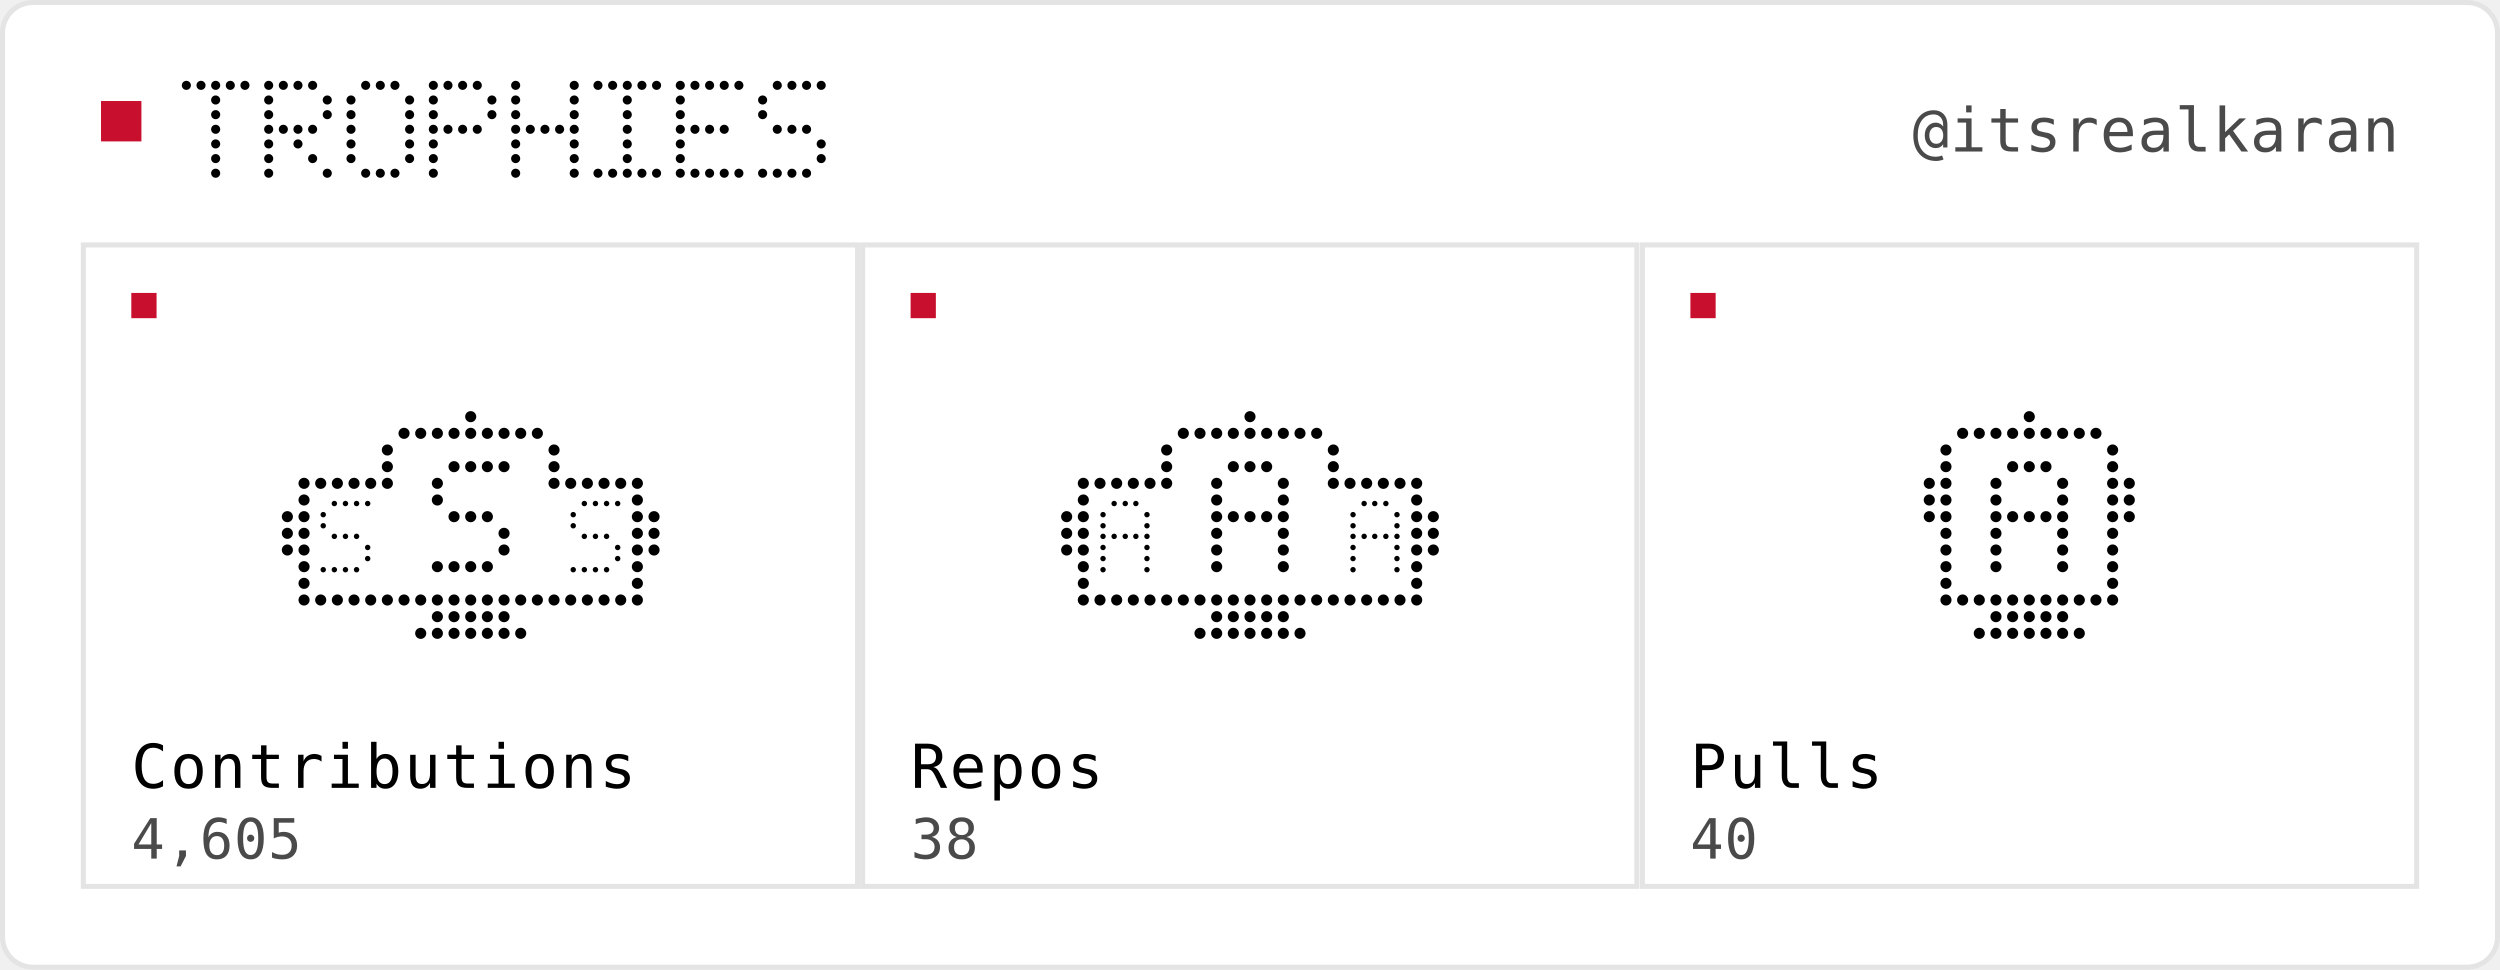
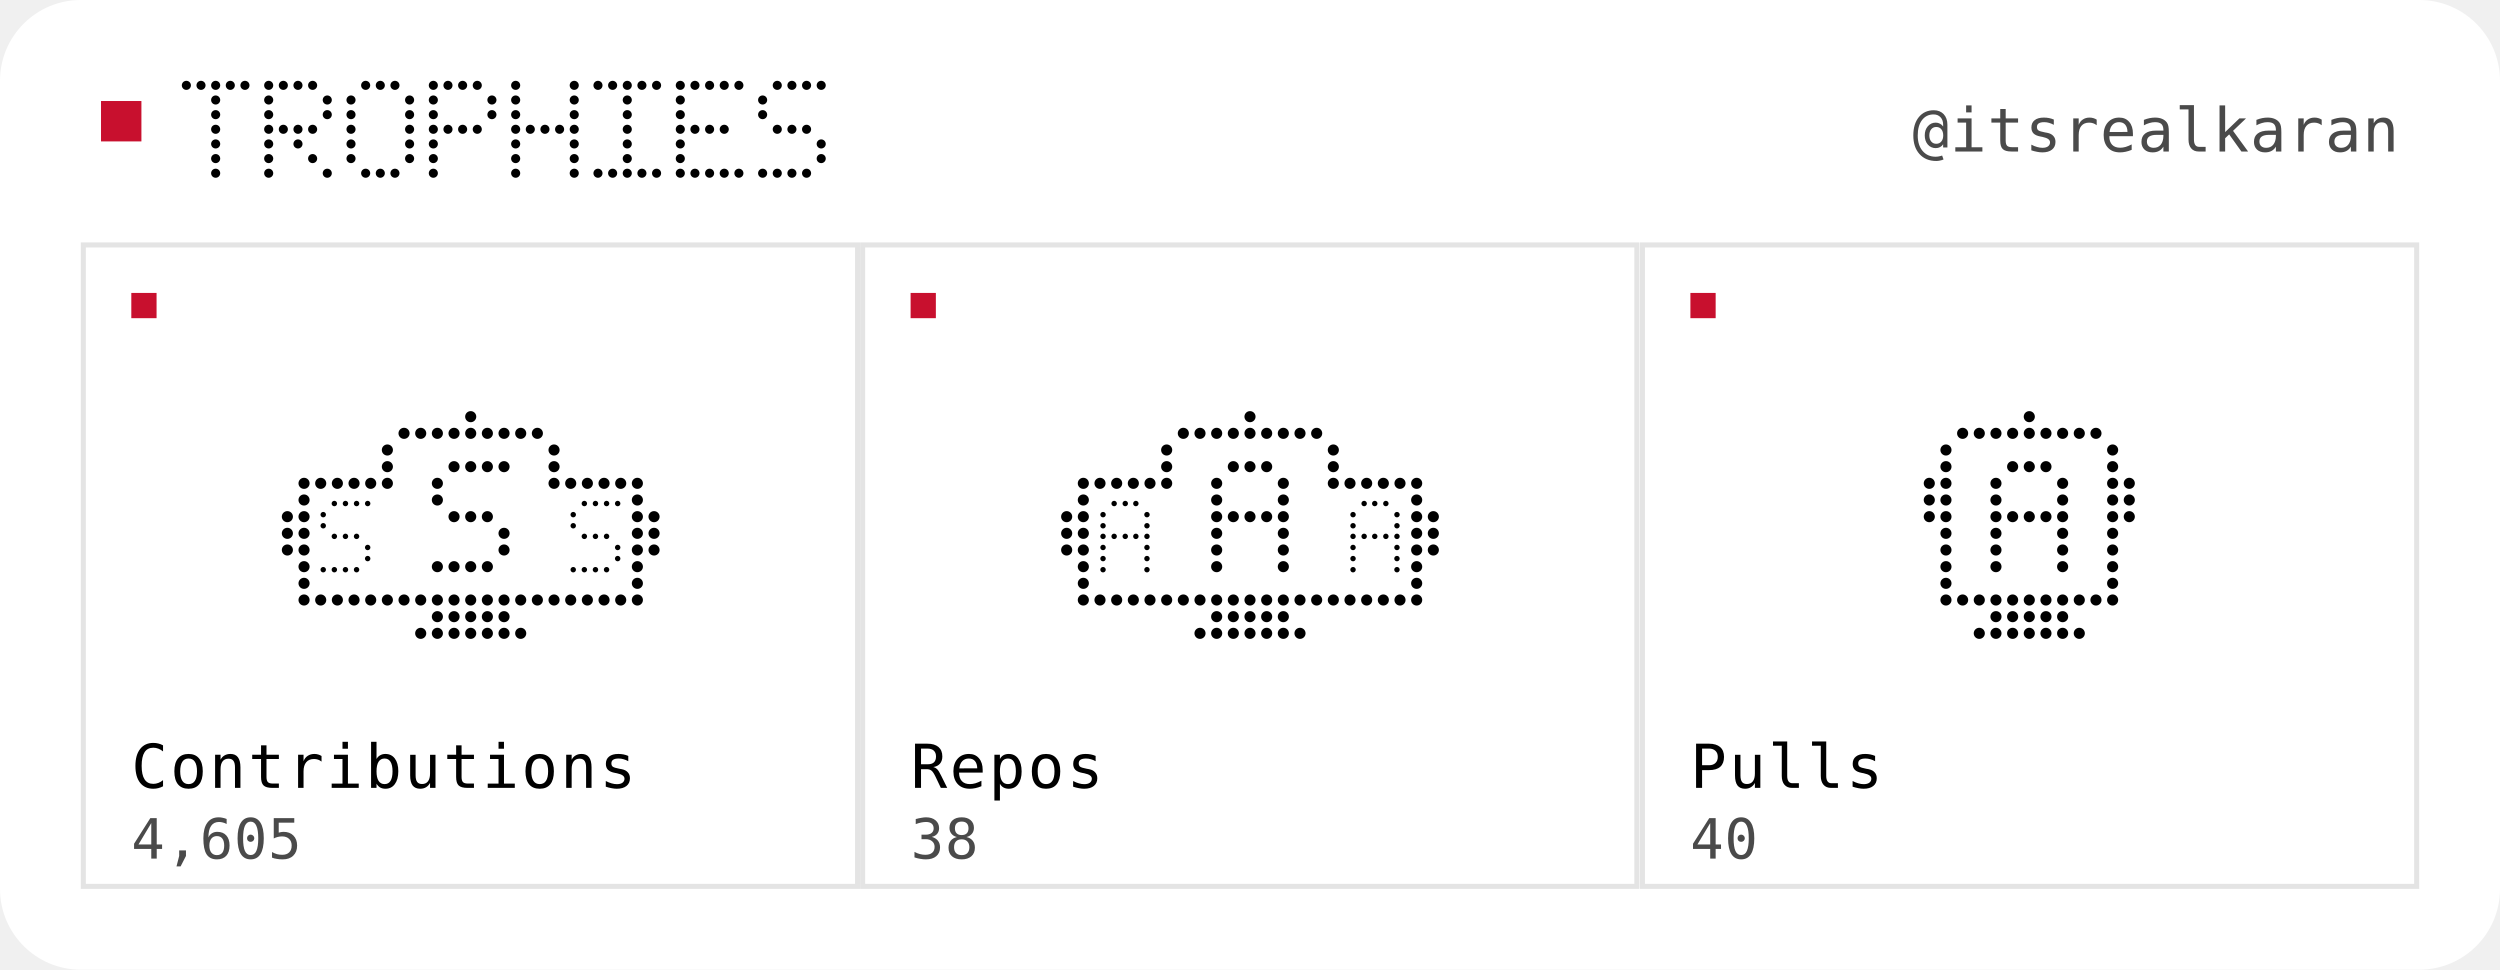
<svg xmlns="http://www.w3.org/2000/svg" width="495" height="192" viewBox="0 0 495 192" role="img">
-   <rect x="0.5" y="0.5" width="494" height="191" rx="6" fill="#FFFFFF" stroke="#E4E4E4" stroke-width="1" />
+   <rect width="495" height="192" rx="16" fill="#FFFFFF" />
  <rect x="20" y="20" width="8" height="8" fill="#C8102E" />
  <circle cx="36.9" cy="16.9" r="0.90" fill="#000000" />
  <circle cx="39.8" cy="16.9" r="0.90" fill="#000000" />
  <circle cx="42.7" cy="16.9" r="0.90" fill="#000000" />
  <circle cx="45.6" cy="16.9" r="0.90" fill="#000000" />
  <circle cx="48.5" cy="16.9" r="0.90" fill="#000000" />
  <circle cx="42.7" cy="19.8" r="0.90" fill="#000000" />
  <circle cx="42.7" cy="22.7" r="0.90" fill="#000000" />
  <circle cx="42.7" cy="25.6" r="0.90" fill="#000000" />
  <circle cx="42.7" cy="28.5" r="0.90" fill="#000000" />
  <circle cx="42.7" cy="31.4" r="0.90" fill="#000000" />
  <circle cx="42.7" cy="34.3" r="0.90" fill="#000000" />
  <circle cx="53.2" cy="16.9" r="0.90" fill="#000000" />
  <circle cx="56.1" cy="16.9" r="0.90" fill="#000000" />
  <circle cx="59.0" cy="16.9" r="0.90" fill="#000000" />
  <circle cx="61.9" cy="16.9" r="0.90" fill="#000000" />
  <circle cx="53.2" cy="19.8" r="0.90" fill="#000000" />
  <circle cx="64.8" cy="19.8" r="0.90" fill="#000000" />
  <circle cx="53.2" cy="22.7" r="0.90" fill="#000000" />
  <circle cx="64.8" cy="22.7" r="0.90" fill="#000000" />
  <circle cx="53.2" cy="25.6" r="0.90" fill="#000000" />
  <circle cx="56.1" cy="25.6" r="0.90" fill="#000000" />
  <circle cx="59.0" cy="25.6" r="0.90" fill="#000000" />
  <circle cx="61.9" cy="25.6" r="0.90" fill="#000000" />
  <circle cx="53.2" cy="28.5" r="0.90" fill="#000000" />
  <circle cx="59.0" cy="28.5" r="0.90" fill="#000000" />
  <circle cx="53.2" cy="31.4" r="0.90" fill="#000000" />
  <circle cx="61.9" cy="31.4" r="0.90" fill="#000000" />
  <circle cx="53.2" cy="34.3" r="0.90" fill="#000000" />
  <circle cx="64.8" cy="34.3" r="0.90" fill="#000000" />
  <circle cx="72.4" cy="16.9" r="0.90" fill="#000000" />
  <circle cx="75.3" cy="16.9" r="0.90" fill="#000000" />
  <circle cx="78.2" cy="16.9" r="0.90" fill="#000000" />
  <circle cx="69.5" cy="19.8" r="0.90" fill="#000000" />
  <circle cx="81.1" cy="19.8" r="0.90" fill="#000000" />
  <circle cx="69.5" cy="22.7" r="0.90" fill="#000000" />
  <circle cx="81.1" cy="22.7" r="0.90" fill="#000000" />
  <circle cx="69.5" cy="25.6" r="0.90" fill="#000000" />
  <circle cx="81.1" cy="25.6" r="0.90" fill="#000000" />
  <circle cx="69.5" cy="28.5" r="0.90" fill="#000000" />
  <circle cx="81.1" cy="28.5" r="0.90" fill="#000000" />
  <circle cx="69.5" cy="31.4" r="0.90" fill="#000000" />
  <circle cx="81.1" cy="31.4" r="0.90" fill="#000000" />
  <circle cx="72.4" cy="34.3" r="0.90" fill="#000000" />
  <circle cx="75.3" cy="34.3" r="0.90" fill="#000000" />
  <circle cx="78.2" cy="34.3" r="0.90" fill="#000000" />
  <circle cx="85.8" cy="16.9" r="0.90" fill="#000000" />
  <circle cx="88.7" cy="16.9" r="0.90" fill="#000000" />
  <circle cx="91.6" cy="16.9" r="0.90" fill="#000000" />
  <circle cx="94.5" cy="16.9" r="0.90" fill="#000000" />
  <circle cx="85.8" cy="19.8" r="0.90" fill="#000000" />
  <circle cx="97.4" cy="19.8" r="0.90" fill="#000000" />
  <circle cx="85.8" cy="22.7" r="0.90" fill="#000000" />
  <circle cx="97.4" cy="22.7" r="0.90" fill="#000000" />
  <circle cx="85.8" cy="25.6" r="0.90" fill="#000000" />
  <circle cx="88.7" cy="25.6" r="0.90" fill="#000000" />
  <circle cx="91.6" cy="25.6" r="0.90" fill="#000000" />
  <circle cx="94.5" cy="25.6" r="0.90" fill="#000000" />
  <circle cx="85.8" cy="28.5" r="0.90" fill="#000000" />
  <circle cx="85.8" cy="31.4" r="0.90" fill="#000000" />
  <circle cx="85.8" cy="34.3" r="0.90" fill="#000000" />
  <circle cx="102.1" cy="16.9" r="0.90" fill="#000000" />
  <circle cx="113.7" cy="16.9" r="0.90" fill="#000000" />
  <circle cx="102.1" cy="19.8" r="0.90" fill="#000000" />
  <circle cx="113.7" cy="19.8" r="0.90" fill="#000000" />
  <circle cx="102.1" cy="22.7" r="0.90" fill="#000000" />
  <circle cx="113.7" cy="22.7" r="0.90" fill="#000000" />
  <circle cx="102.1" cy="25.6" r="0.90" fill="#000000" />
  <circle cx="105.0" cy="25.6" r="0.90" fill="#000000" />
  <circle cx="107.9" cy="25.6" r="0.90" fill="#000000" />
  <circle cx="110.8" cy="25.6" r="0.90" fill="#000000" />
  <circle cx="113.7" cy="25.6" r="0.90" fill="#000000" />
  <circle cx="102.1" cy="28.5" r="0.90" fill="#000000" />
  <circle cx="113.7" cy="28.5" r="0.90" fill="#000000" />
  <circle cx="102.1" cy="31.4" r="0.90" fill="#000000" />
  <circle cx="113.7" cy="31.4" r="0.90" fill="#000000" />
  <circle cx="102.1" cy="34.3" r="0.90" fill="#000000" />
  <circle cx="113.7" cy="34.3" r="0.90" fill="#000000" />
  <circle cx="118.4" cy="16.9" r="0.90" fill="#000000" />
  <circle cx="121.3" cy="16.9" r="0.90" fill="#000000" />
  <circle cx="124.2" cy="16.9" r="0.90" fill="#000000" />
  <circle cx="127.1" cy="16.9" r="0.90" fill="#000000" />
  <circle cx="130.0" cy="16.9" r="0.90" fill="#000000" />
  <circle cx="124.2" cy="19.8" r="0.90" fill="#000000" />
  <circle cx="124.2" cy="22.7" r="0.90" fill="#000000" />
  <circle cx="124.2" cy="25.6" r="0.90" fill="#000000" />
  <circle cx="124.2" cy="28.5" r="0.90" fill="#000000" />
  <circle cx="124.2" cy="31.4" r="0.90" fill="#000000" />
  <circle cx="118.4" cy="34.3" r="0.90" fill="#000000" />
  <circle cx="121.3" cy="34.3" r="0.90" fill="#000000" />
  <circle cx="124.2" cy="34.3" r="0.90" fill="#000000" />
  <circle cx="127.1" cy="34.3" r="0.90" fill="#000000" />
  <circle cx="130.0" cy="34.3" r="0.90" fill="#000000" />
  <circle cx="134.7" cy="16.9" r="0.90" fill="#000000" />
  <circle cx="137.6" cy="16.9" r="0.90" fill="#000000" />
  <circle cx="140.5" cy="16.9" r="0.90" fill="#000000" />
  <circle cx="143.4" cy="16.9" r="0.90" fill="#000000" />
  <circle cx="146.3" cy="16.9" r="0.90" fill="#000000" />
  <circle cx="134.7" cy="19.8" r="0.90" fill="#000000" />
  <circle cx="134.7" cy="22.7" r="0.90" fill="#000000" />
  <circle cx="134.7" cy="25.6" r="0.90" fill="#000000" />
  <circle cx="137.6" cy="25.6" r="0.90" fill="#000000" />
  <circle cx="140.5" cy="25.6" r="0.90" fill="#000000" />
  <circle cx="143.4" cy="25.6" r="0.90" fill="#000000" />
  <circle cx="134.7" cy="28.5" r="0.90" fill="#000000" />
  <circle cx="134.7" cy="31.4" r="0.90" fill="#000000" />
  <circle cx="134.7" cy="34.3" r="0.90" fill="#000000" />
  <circle cx="137.6" cy="34.3" r="0.90" fill="#000000" />
  <circle cx="140.5" cy="34.3" r="0.90" fill="#000000" />
  <circle cx="143.4" cy="34.3" r="0.90" fill="#000000" />
  <circle cx="146.3" cy="34.3" r="0.90" fill="#000000" />
  <circle cx="153.9" cy="16.9" r="0.90" fill="#000000" />
  <circle cx="156.8" cy="16.9" r="0.90" fill="#000000" />
  <circle cx="159.7" cy="16.9" r="0.90" fill="#000000" />
  <circle cx="162.6" cy="16.9" r="0.90" fill="#000000" />
  <circle cx="151.0" cy="19.8" r="0.90" fill="#000000" />
  <circle cx="151.0" cy="22.7" r="0.90" fill="#000000" />
  <circle cx="153.9" cy="25.6" r="0.90" fill="#000000" />
  <circle cx="156.8" cy="25.6" r="0.90" fill="#000000" />
  <circle cx="159.7" cy="25.6" r="0.90" fill="#000000" />
  <circle cx="162.6" cy="28.5" r="0.90" fill="#000000" />
  <circle cx="162.6" cy="31.4" r="0.90" fill="#000000" />
  <circle cx="151.0" cy="34.3" r="0.90" fill="#000000" />
  <circle cx="153.9" cy="34.3" r="0.90" fill="#000000" />
  <circle cx="156.8" cy="34.3" r="0.90" fill="#000000" />
  <circle cx="159.7" cy="34.3" r="0.90" fill="#000000" />
  <text x="475" y="30" fill="#4A4A4A" text-anchor="end" font-family="ui-monospace, Geist Mono, monospace" font-size="12" letter-spacing="0.2" dominant-baseline="auto">@itsrealkaran</text>
  <rect x="16.5" y="48.5" width="153.3" height="127.0" fill="none" stroke="#E4E4E4" />
  <rect x="26.0" y="58.0" width="5" height="5" fill="#C8102E" />
  <circle cx="93.2" cy="82.5" r="1.10" fill="#000000" />
  <circle cx="80.0" cy="85.8" r="1.10" fill="#000000" />
  <circle cx="83.3" cy="85.8" r="1.10" fill="#000000" />
  <circle cx="86.6" cy="85.8" r="1.10" fill="#000000" />
  <circle cx="89.9" cy="85.8" r="1.10" fill="#000000" />
  <circle cx="93.2" cy="85.8" r="1.10" fill="#000000" />
  <circle cx="96.5" cy="85.8" r="1.10" fill="#000000" />
  <circle cx="99.8" cy="85.8" r="1.10" fill="#000000" />
  <circle cx="103.1" cy="85.8" r="1.10" fill="#000000" />
  <circle cx="106.4" cy="85.8" r="1.10" fill="#000000" />
  <circle cx="76.7" cy="89.1" r="1.10" fill="#000000" />
  <circle cx="109.7" cy="89.1" r="1.10" fill="#000000" />
  <circle cx="76.7" cy="92.4" r="1.10" fill="#000000" />
  <circle cx="109.7" cy="92.4" r="1.10" fill="#000000" />
  <circle cx="76.7" cy="95.7" r="1.10" fill="#000000" />
  <circle cx="109.7" cy="95.7" r="1.10" fill="#000000" />
  <circle cx="63.5" cy="95.7" r="1.10" fill="#000000" />
  <circle cx="66.8" cy="95.7" r="1.10" fill="#000000" />
  <circle cx="70.1" cy="95.7" r="1.10" fill="#000000" />
  <circle cx="73.4" cy="95.7" r="1.10" fill="#000000" />
  <circle cx="60.2" cy="95.7" r="1.10" fill="#000000" />
  <circle cx="113.0" cy="95.7" r="1.10" fill="#000000" />
  <circle cx="116.3" cy="95.7" r="1.10" fill="#000000" />
  <circle cx="119.6" cy="95.7" r="1.10" fill="#000000" />
  <circle cx="122.9" cy="95.7" r="1.10" fill="#000000" />
  <circle cx="126.2" cy="95.7" r="1.10" fill="#000000" />
  <circle cx="60.2" cy="99.0" r="1.10" fill="#000000" />
  <circle cx="126.2" cy="99.0" r="1.10" fill="#000000" />
  <circle cx="60.2" cy="102.3" r="1.10" fill="#000000" />
  <circle cx="126.2" cy="102.3" r="1.10" fill="#000000" />
  <circle cx="60.2" cy="105.6" r="1.10" fill="#000000" />
  <circle cx="126.2" cy="105.6" r="1.10" fill="#000000" />
  <circle cx="60.2" cy="108.9" r="1.10" fill="#000000" />
  <circle cx="126.2" cy="108.9" r="1.10" fill="#000000" />
  <circle cx="60.2" cy="112.2" r="1.10" fill="#000000" />
  <circle cx="126.2" cy="112.2" r="1.10" fill="#000000" />
  <circle cx="60.2" cy="115.5" r="1.10" fill="#000000" />
  <circle cx="126.2" cy="115.5" r="1.10" fill="#000000" />
  <circle cx="56.9" cy="102.3" r="1.10" fill="#000000" />
  <circle cx="56.9" cy="105.6" r="1.10" fill="#000000" />
  <circle cx="56.9" cy="108.9" r="1.10" fill="#000000" />
  <circle cx="129.5" cy="102.3" r="1.10" fill="#000000" />
  <circle cx="129.5" cy="105.6" r="1.10" fill="#000000" />
  <circle cx="129.5" cy="108.9" r="1.10" fill="#000000" />
  <circle cx="60.2" cy="118.8" r="1.10" fill="#000000" />
  <circle cx="63.5" cy="118.8" r="1.10" fill="#000000" />
  <circle cx="66.8" cy="118.8" r="1.10" fill="#000000" />
  <circle cx="70.1" cy="118.8" r="1.10" fill="#000000" />
  <circle cx="73.4" cy="118.8" r="1.10" fill="#000000" />
  <circle cx="76.7" cy="118.8" r="1.10" fill="#000000" />
  <circle cx="80.0" cy="118.8" r="1.10" fill="#000000" />
  <circle cx="83.3" cy="118.8" r="1.10" fill="#000000" />
  <circle cx="86.6" cy="118.8" r="1.10" fill="#000000" />
  <circle cx="89.9" cy="118.8" r="1.10" fill="#000000" />
  <circle cx="93.2" cy="118.8" r="1.10" fill="#000000" />
  <circle cx="96.5" cy="118.8" r="1.10" fill="#000000" />
  <circle cx="99.8" cy="118.8" r="1.10" fill="#000000" />
  <circle cx="103.1" cy="118.8" r="1.10" fill="#000000" />
  <circle cx="106.4" cy="118.8" r="1.10" fill="#000000" />
  <circle cx="109.7" cy="118.8" r="1.10" fill="#000000" />
  <circle cx="113.0" cy="118.8" r="1.10" fill="#000000" />
  <circle cx="116.3" cy="118.8" r="1.10" fill="#000000" />
  <circle cx="119.6" cy="118.8" r="1.10" fill="#000000" />
  <circle cx="122.9" cy="118.8" r="1.10" fill="#000000" />
  <circle cx="126.2" cy="118.8" r="1.10" fill="#000000" />
  <circle cx="86.6" cy="122.1" r="1.10" fill="#000000" />
  <circle cx="89.9" cy="122.1" r="1.10" fill="#000000" />
  <circle cx="93.2" cy="122.1" r="1.10" fill="#000000" />
  <circle cx="96.5" cy="122.1" r="1.10" fill="#000000" />
  <circle cx="99.8" cy="122.1" r="1.10" fill="#000000" />
  <circle cx="83.3" cy="125.4" r="1.10" fill="#000000" />
  <circle cx="86.6" cy="125.4" r="1.10" fill="#000000" />
  <circle cx="89.9" cy="125.4" r="1.10" fill="#000000" />
  <circle cx="93.2" cy="125.4" r="1.10" fill="#000000" />
  <circle cx="96.5" cy="125.4" r="1.10" fill="#000000" />
  <circle cx="99.8" cy="125.4" r="1.10" fill="#000000" />
  <circle cx="103.1" cy="125.4" r="1.10" fill="#000000" />
  <circle cx="89.9" cy="92.4" r="1.10" fill="#000000" />
  <circle cx="93.2" cy="92.4" r="1.10" fill="#000000" />
  <circle cx="96.5" cy="92.4" r="1.10" fill="#000000" />
  <circle cx="99.8" cy="92.4" r="1.10" fill="#000000" />
  <circle cx="86.6" cy="95.7" r="1.10" fill="#000000" />
  <circle cx="86.6" cy="99.0" r="1.10" fill="#000000" />
  <circle cx="89.9" cy="102.3" r="1.10" fill="#000000" />
  <circle cx="93.2" cy="102.3" r="1.10" fill="#000000" />
  <circle cx="96.5" cy="102.3" r="1.10" fill="#000000" />
  <circle cx="99.8" cy="105.6" r="1.10" fill="#000000" />
  <circle cx="99.8" cy="108.9" r="1.10" fill="#000000" />
  <circle cx="86.6" cy="112.2" r="1.10" fill="#000000" />
  <circle cx="89.9" cy="112.2" r="1.10" fill="#000000" />
  <circle cx="93.2" cy="112.2" r="1.10" fill="#000000" />
  <circle cx="96.5" cy="112.2" r="1.10" fill="#000000" />
  <circle cx="66.2" cy="99.7" r="0.54" fill="#000000" />
  <circle cx="68.4" cy="99.7" r="0.54" fill="#000000" />
  <circle cx="70.6" cy="99.7" r="0.54" fill="#000000" />
  <circle cx="72.8" cy="99.7" r="0.54" fill="#000000" />
  <circle cx="64.0" cy="101.9" r="0.54" fill="#000000" />
  <circle cx="64.0" cy="104.1" r="0.54" fill="#000000" />
  <circle cx="66.2" cy="106.2" r="0.54" fill="#000000" />
  <circle cx="68.4" cy="106.2" r="0.54" fill="#000000" />
  <circle cx="70.6" cy="106.2" r="0.54" fill="#000000" />
  <circle cx="72.8" cy="108.4" r="0.54" fill="#000000" />
  <circle cx="72.8" cy="110.6" r="0.54" fill="#000000" />
  <circle cx="64.0" cy="112.8" r="0.54" fill="#000000" />
  <circle cx="66.2" cy="112.8" r="0.54" fill="#000000" />
  <circle cx="68.4" cy="112.8" r="0.54" fill="#000000" />
  <circle cx="70.6" cy="112.8" r="0.54" fill="#000000" />
  <circle cx="115.7" cy="99.7" r="0.54" fill="#000000" />
  <circle cx="117.9" cy="99.7" r="0.54" fill="#000000" />
  <circle cx="120.1" cy="99.7" r="0.54" fill="#000000" />
  <circle cx="122.3" cy="99.7" r="0.54" fill="#000000" />
  <circle cx="113.5" cy="101.9" r="0.54" fill="#000000" />
  <circle cx="113.5" cy="104.1" r="0.54" fill="#000000" />
  <circle cx="115.7" cy="106.2" r="0.54" fill="#000000" />
  <circle cx="117.9" cy="106.2" r="0.54" fill="#000000" />
  <circle cx="120.1" cy="106.2" r="0.54" fill="#000000" />
  <circle cx="122.3" cy="108.4" r="0.54" fill="#000000" />
  <circle cx="122.3" cy="110.6" r="0.54" fill="#000000" />
  <circle cx="113.5" cy="112.8" r="0.54" fill="#000000" />
  <circle cx="115.7" cy="112.8" r="0.54" fill="#000000" />
  <circle cx="117.9" cy="112.8" r="0.54" fill="#000000" />
  <circle cx="120.1" cy="112.8" r="0.54" fill="#000000" />
  <text x="26.0" y="156" fill="#000000" text-anchor="start" font-family="ui-monospace, Geist Mono, monospace" font-size="12" letter-spacing="0.5" dominant-baseline="auto">Contributions</text>
  <text x="26.0" y="170" fill="#4A4A4A" text-anchor="start" font-family="ui-monospace, Geist Mono, monospace" font-size="11" letter-spacing="0.15" dominant-baseline="auto">4,605</text>
  <rect x="170.8" y="48.5" width="153.3" height="127.0" fill="none" stroke="#E4E4E4" />
  <rect x="180.3" y="58.0" width="5" height="5" fill="#C8102E" />
  <circle cx="247.5" cy="82.5" r="1.10" fill="#000000" />
  <circle cx="234.3" cy="85.8" r="1.10" fill="#000000" />
  <circle cx="237.6" cy="85.8" r="1.10" fill="#000000" />
  <circle cx="240.9" cy="85.8" r="1.10" fill="#000000" />
  <circle cx="244.2" cy="85.8" r="1.10" fill="#000000" />
  <circle cx="247.5" cy="85.8" r="1.10" fill="#000000" />
  <circle cx="250.8" cy="85.8" r="1.10" fill="#000000" />
  <circle cx="254.1" cy="85.8" r="1.10" fill="#000000" />
  <circle cx="257.4" cy="85.8" r="1.10" fill="#000000" />
  <circle cx="260.7" cy="85.8" r="1.10" fill="#000000" />
  <circle cx="231.0" cy="89.1" r="1.10" fill="#000000" />
  <circle cx="264.0" cy="89.1" r="1.10" fill="#000000" />
  <circle cx="231.0" cy="92.4" r="1.10" fill="#000000" />
  <circle cx="264.0" cy="92.4" r="1.10" fill="#000000" />
  <circle cx="231.0" cy="95.7" r="1.10" fill="#000000" />
  <circle cx="264.0" cy="95.7" r="1.10" fill="#000000" />
  <circle cx="217.8" cy="95.7" r="1.10" fill="#000000" />
  <circle cx="221.1" cy="95.7" r="1.10" fill="#000000" />
  <circle cx="224.4" cy="95.7" r="1.10" fill="#000000" />
  <circle cx="227.7" cy="95.7" r="1.10" fill="#000000" />
  <circle cx="214.5" cy="95.7" r="1.10" fill="#000000" />
  <circle cx="267.3" cy="95.7" r="1.10" fill="#000000" />
  <circle cx="270.6" cy="95.7" r="1.10" fill="#000000" />
  <circle cx="273.9" cy="95.7" r="1.10" fill="#000000" />
  <circle cx="277.2" cy="95.7" r="1.10" fill="#000000" />
  <circle cx="280.5" cy="95.7" r="1.10" fill="#000000" />
  <circle cx="214.5" cy="99.0" r="1.10" fill="#000000" />
  <circle cx="280.5" cy="99.0" r="1.10" fill="#000000" />
  <circle cx="214.5" cy="102.3" r="1.10" fill="#000000" />
  <circle cx="280.5" cy="102.3" r="1.10" fill="#000000" />
  <circle cx="214.5" cy="105.6" r="1.10" fill="#000000" />
  <circle cx="280.5" cy="105.6" r="1.10" fill="#000000" />
  <circle cx="214.5" cy="108.9" r="1.10" fill="#000000" />
  <circle cx="280.5" cy="108.9" r="1.10" fill="#000000" />
  <circle cx="214.5" cy="112.2" r="1.10" fill="#000000" />
  <circle cx="280.5" cy="112.2" r="1.10" fill="#000000" />
  <circle cx="214.5" cy="115.5" r="1.10" fill="#000000" />
  <circle cx="280.5" cy="115.5" r="1.10" fill="#000000" />
  <circle cx="211.2" cy="102.3" r="1.10" fill="#000000" />
  <circle cx="211.2" cy="105.6" r="1.10" fill="#000000" />
  <circle cx="211.2" cy="108.9" r="1.10" fill="#000000" />
  <circle cx="283.8" cy="102.3" r="1.10" fill="#000000" />
  <circle cx="283.8" cy="105.6" r="1.10" fill="#000000" />
  <circle cx="283.8" cy="108.9" r="1.10" fill="#000000" />
  <circle cx="214.5" cy="118.8" r="1.10" fill="#000000" />
  <circle cx="217.8" cy="118.8" r="1.10" fill="#000000" />
  <circle cx="221.1" cy="118.8" r="1.10" fill="#000000" />
  <circle cx="224.4" cy="118.8" r="1.10" fill="#000000" />
  <circle cx="227.7" cy="118.8" r="1.10" fill="#000000" />
  <circle cx="231.0" cy="118.8" r="1.10" fill="#000000" />
  <circle cx="234.3" cy="118.8" r="1.10" fill="#000000" />
  <circle cx="237.6" cy="118.8" r="1.10" fill="#000000" />
  <circle cx="240.9" cy="118.8" r="1.10" fill="#000000" />
  <circle cx="244.2" cy="118.8" r="1.10" fill="#000000" />
  <circle cx="247.5" cy="118.8" r="1.10" fill="#000000" />
  <circle cx="250.8" cy="118.8" r="1.10" fill="#000000" />
  <circle cx="254.1" cy="118.8" r="1.10" fill="#000000" />
  <circle cx="257.4" cy="118.8" r="1.10" fill="#000000" />
  <circle cx="260.7" cy="118.8" r="1.10" fill="#000000" />
  <circle cx="264.0" cy="118.8" r="1.10" fill="#000000" />
  <circle cx="267.3" cy="118.8" r="1.10" fill="#000000" />
  <circle cx="270.6" cy="118.8" r="1.10" fill="#000000" />
  <circle cx="273.9" cy="118.8" r="1.10" fill="#000000" />
  <circle cx="277.2" cy="118.8" r="1.10" fill="#000000" />
  <circle cx="280.5" cy="118.8" r="1.10" fill="#000000" />
  <circle cx="240.9" cy="122.1" r="1.10" fill="#000000" />
  <circle cx="244.2" cy="122.1" r="1.10" fill="#000000" />
  <circle cx="247.5" cy="122.1" r="1.10" fill="#000000" />
  <circle cx="250.8" cy="122.1" r="1.10" fill="#000000" />
  <circle cx="254.1" cy="122.1" r="1.10" fill="#000000" />
  <circle cx="237.6" cy="125.4" r="1.10" fill="#000000" />
  <circle cx="240.9" cy="125.4" r="1.10" fill="#000000" />
  <circle cx="244.2" cy="125.4" r="1.10" fill="#000000" />
  <circle cx="247.5" cy="125.4" r="1.10" fill="#000000" />
  <circle cx="250.8" cy="125.4" r="1.10" fill="#000000" />
  <circle cx="254.1" cy="125.4" r="1.10" fill="#000000" />
  <circle cx="257.4" cy="125.4" r="1.10" fill="#000000" />
  <circle cx="244.2" cy="92.4" r="1.10" fill="#000000" />
  <circle cx="247.5" cy="92.4" r="1.10" fill="#000000" />
  <circle cx="250.8" cy="92.4" r="1.10" fill="#000000" />
  <circle cx="240.9" cy="95.7" r="1.10" fill="#000000" />
  <circle cx="254.1" cy="95.7" r="1.10" fill="#000000" />
  <circle cx="240.9" cy="99.0" r="1.10" fill="#000000" />
  <circle cx="254.1" cy="99.0" r="1.10" fill="#000000" />
  <circle cx="240.9" cy="102.3" r="1.10" fill="#000000" />
  <circle cx="244.2" cy="102.3" r="1.10" fill="#000000" />
  <circle cx="247.5" cy="102.3" r="1.10" fill="#000000" />
  <circle cx="250.8" cy="102.3" r="1.10" fill="#000000" />
  <circle cx="254.1" cy="102.3" r="1.10" fill="#000000" />
  <circle cx="240.9" cy="105.6" r="1.10" fill="#000000" />
  <circle cx="254.1" cy="105.6" r="1.10" fill="#000000" />
  <circle cx="240.9" cy="108.9" r="1.10" fill="#000000" />
  <circle cx="254.1" cy="108.9" r="1.10" fill="#000000" />
  <circle cx="240.9" cy="112.2" r="1.10" fill="#000000" />
  <circle cx="254.1" cy="112.2" r="1.10" fill="#000000" />
  <circle cx="220.6" cy="99.7" r="0.54" fill="#000000" />
  <circle cx="222.8" cy="99.7" r="0.54" fill="#000000" />
  <circle cx="224.9" cy="99.7" r="0.54" fill="#000000" />
  <circle cx="218.4" cy="101.9" r="0.54" fill="#000000" />
  <circle cx="227.1" cy="101.9" r="0.54" fill="#000000" />
  <circle cx="218.4" cy="104.1" r="0.54" fill="#000000" />
  <circle cx="227.1" cy="104.1" r="0.54" fill="#000000" />
  <circle cx="218.4" cy="106.2" r="0.54" fill="#000000" />
  <circle cx="220.6" cy="106.2" r="0.54" fill="#000000" />
  <circle cx="222.8" cy="106.2" r="0.54" fill="#000000" />
  <circle cx="224.9" cy="106.2" r="0.54" fill="#000000" />
  <circle cx="227.1" cy="106.2" r="0.54" fill="#000000" />
  <circle cx="218.4" cy="108.4" r="0.54" fill="#000000" />
  <circle cx="227.1" cy="108.4" r="0.54" fill="#000000" />
  <circle cx="218.4" cy="110.6" r="0.54" fill="#000000" />
  <circle cx="227.1" cy="110.6" r="0.54" fill="#000000" />
  <circle cx="218.4" cy="112.8" r="0.54" fill="#000000" />
  <circle cx="227.1" cy="112.8" r="0.54" fill="#000000" />
  <circle cx="270.1" cy="99.7" r="0.54" fill="#000000" />
  <circle cx="272.2" cy="99.7" r="0.54" fill="#000000" />
  <circle cx="274.4" cy="99.7" r="0.54" fill="#000000" />
  <circle cx="267.9" cy="101.9" r="0.54" fill="#000000" />
  <circle cx="276.6" cy="101.9" r="0.54" fill="#000000" />
  <circle cx="267.9" cy="104.1" r="0.54" fill="#000000" />
  <circle cx="276.6" cy="104.1" r="0.54" fill="#000000" />
  <circle cx="267.9" cy="106.2" r="0.54" fill="#000000" />
  <circle cx="270.1" cy="106.2" r="0.54" fill="#000000" />
  <circle cx="272.2" cy="106.2" r="0.54" fill="#000000" />
  <circle cx="274.4" cy="106.2" r="0.54" fill="#000000" />
  <circle cx="276.6" cy="106.2" r="0.54" fill="#000000" />
  <circle cx="267.9" cy="108.4" r="0.54" fill="#000000" />
  <circle cx="276.6" cy="108.4" r="0.54" fill="#000000" />
  <circle cx="267.9" cy="110.6" r="0.54" fill="#000000" />
  <circle cx="276.6" cy="110.6" r="0.54" fill="#000000" />
  <circle cx="267.9" cy="112.8" r="0.54" fill="#000000" />
  <circle cx="276.6" cy="112.8" r="0.54" fill="#000000" />
  <text x="180.333" y="156" fill="#000000" text-anchor="start" font-family="ui-monospace, Geist Mono, monospace" font-size="12" letter-spacing="0.5" dominant-baseline="auto">Repos</text>
  <text x="180.333" y="170" fill="#4A4A4A" text-anchor="start" font-family="ui-monospace, Geist Mono, monospace" font-size="11" letter-spacing="0.15" dominant-baseline="auto">38</text>
  <rect x="325.2" y="48.5" width="153.3" height="127.0" fill="none" stroke="#E4E4E4" />
  <rect x="334.7" y="58.0" width="5" height="5" fill="#C8102E" />
  <circle cx="401.8" cy="82.5" r="1.10" fill="#000000" />
  <circle cx="388.6" cy="85.8" r="1.10" fill="#000000" />
  <circle cx="391.9" cy="85.8" r="1.10" fill="#000000" />
  <circle cx="395.2" cy="85.8" r="1.10" fill="#000000" />
  <circle cx="398.5" cy="85.8" r="1.10" fill="#000000" />
  <circle cx="401.8" cy="85.8" r="1.10" fill="#000000" />
  <circle cx="405.1" cy="85.8" r="1.10" fill="#000000" />
  <circle cx="408.4" cy="85.8" r="1.10" fill="#000000" />
  <circle cx="411.7" cy="85.8" r="1.10" fill="#000000" />
  <circle cx="415.0" cy="85.8" r="1.10" fill="#000000" />
  <circle cx="385.3" cy="89.1" r="1.10" fill="#000000" />
  <circle cx="418.3" cy="89.1" r="1.10" fill="#000000" />
  <circle cx="385.3" cy="92.4" r="1.10" fill="#000000" />
  <circle cx="418.3" cy="92.4" r="1.10" fill="#000000" />
  <circle cx="385.3" cy="95.7" r="1.10" fill="#000000" />
  <circle cx="418.3" cy="95.7" r="1.10" fill="#000000" />
  <circle cx="385.3" cy="99.0" r="1.10" fill="#000000" />
  <circle cx="418.3" cy="99.0" r="1.10" fill="#000000" />
  <circle cx="385.3" cy="102.3" r="1.10" fill="#000000" />
  <circle cx="418.3" cy="102.3" r="1.10" fill="#000000" />
  <circle cx="385.3" cy="105.6" r="1.10" fill="#000000" />
  <circle cx="418.3" cy="105.6" r="1.10" fill="#000000" />
  <circle cx="385.3" cy="108.9" r="1.10" fill="#000000" />
  <circle cx="418.3" cy="108.9" r="1.10" fill="#000000" />
  <circle cx="385.3" cy="112.2" r="1.10" fill="#000000" />
  <circle cx="418.3" cy="112.2" r="1.10" fill="#000000" />
  <circle cx="385.3" cy="115.5" r="1.10" fill="#000000" />
  <circle cx="418.3" cy="115.5" r="1.10" fill="#000000" />
  <circle cx="382.0" cy="95.7" r="1.10" fill="#000000" />
  <circle cx="421.6" cy="95.7" r="1.10" fill="#000000" />
  <circle cx="382.0" cy="99.0" r="1.10" fill="#000000" />
  <circle cx="421.6" cy="99.0" r="1.10" fill="#000000" />
  <circle cx="382.0" cy="102.3" r="1.10" fill="#000000" />
  <circle cx="421.6" cy="102.3" r="1.10" fill="#000000" />
  <circle cx="385.3" cy="118.8" r="1.10" fill="#000000" />
  <circle cx="388.6" cy="118.8" r="1.10" fill="#000000" />
  <circle cx="391.9" cy="118.8" r="1.10" fill="#000000" />
  <circle cx="395.2" cy="118.8" r="1.10" fill="#000000" />
  <circle cx="398.5" cy="118.8" r="1.10" fill="#000000" />
  <circle cx="401.8" cy="118.8" r="1.10" fill="#000000" />
  <circle cx="405.1" cy="118.8" r="1.10" fill="#000000" />
  <circle cx="408.4" cy="118.8" r="1.10" fill="#000000" />
  <circle cx="411.7" cy="118.8" r="1.10" fill="#000000" />
  <circle cx="415.0" cy="118.8" r="1.10" fill="#000000" />
  <circle cx="418.3" cy="118.8" r="1.10" fill="#000000" />
  <circle cx="395.2" cy="122.1" r="1.10" fill="#000000" />
  <circle cx="398.5" cy="122.1" r="1.10" fill="#000000" />
  <circle cx="401.8" cy="122.1" r="1.10" fill="#000000" />
  <circle cx="405.1" cy="122.1" r="1.10" fill="#000000" />
  <circle cx="408.4" cy="122.1" r="1.10" fill="#000000" />
  <circle cx="391.9" cy="125.4" r="1.10" fill="#000000" />
  <circle cx="395.2" cy="125.4" r="1.10" fill="#000000" />
  <circle cx="398.5" cy="125.4" r="1.10" fill="#000000" />
  <circle cx="401.8" cy="125.4" r="1.10" fill="#000000" />
  <circle cx="405.1" cy="125.4" r="1.10" fill="#000000" />
  <circle cx="408.4" cy="125.4" r="1.10" fill="#000000" />
  <circle cx="411.7" cy="125.4" r="1.10" fill="#000000" />
  <circle cx="398.5" cy="92.4" r="1.10" fill="#000000" />
  <circle cx="401.8" cy="92.4" r="1.10" fill="#000000" />
  <circle cx="405.1" cy="92.4" r="1.10" fill="#000000" />
  <circle cx="395.2" cy="95.7" r="1.10" fill="#000000" />
  <circle cx="408.4" cy="95.7" r="1.10" fill="#000000" />
  <circle cx="395.2" cy="99.0" r="1.10" fill="#000000" />
  <circle cx="408.4" cy="99.0" r="1.10" fill="#000000" />
  <circle cx="395.2" cy="102.3" r="1.10" fill="#000000" />
  <circle cx="398.5" cy="102.3" r="1.10" fill="#000000" />
  <circle cx="401.8" cy="102.3" r="1.10" fill="#000000" />
  <circle cx="405.1" cy="102.3" r="1.10" fill="#000000" />
  <circle cx="408.4" cy="102.3" r="1.10" fill="#000000" />
  <circle cx="395.2" cy="105.6" r="1.10" fill="#000000" />
  <circle cx="408.4" cy="105.6" r="1.10" fill="#000000" />
  <circle cx="395.2" cy="108.9" r="1.10" fill="#000000" />
  <circle cx="408.4" cy="108.9" r="1.10" fill="#000000" />
  <circle cx="395.2" cy="112.2" r="1.10" fill="#000000" />
  <circle cx="408.4" cy="112.2" r="1.10" fill="#000000" />
  <text x="334.667" y="156" fill="#000000" text-anchor="start" font-family="ui-monospace, Geist Mono, monospace" font-size="12" letter-spacing="0.5" dominant-baseline="auto">Pulls</text>
  <text x="334.667" y="170" fill="#4A4A4A" text-anchor="start" font-family="ui-monospace, Geist Mono, monospace" font-size="11" letter-spacing="0.15" dominant-baseline="auto">40</text>
</svg>
